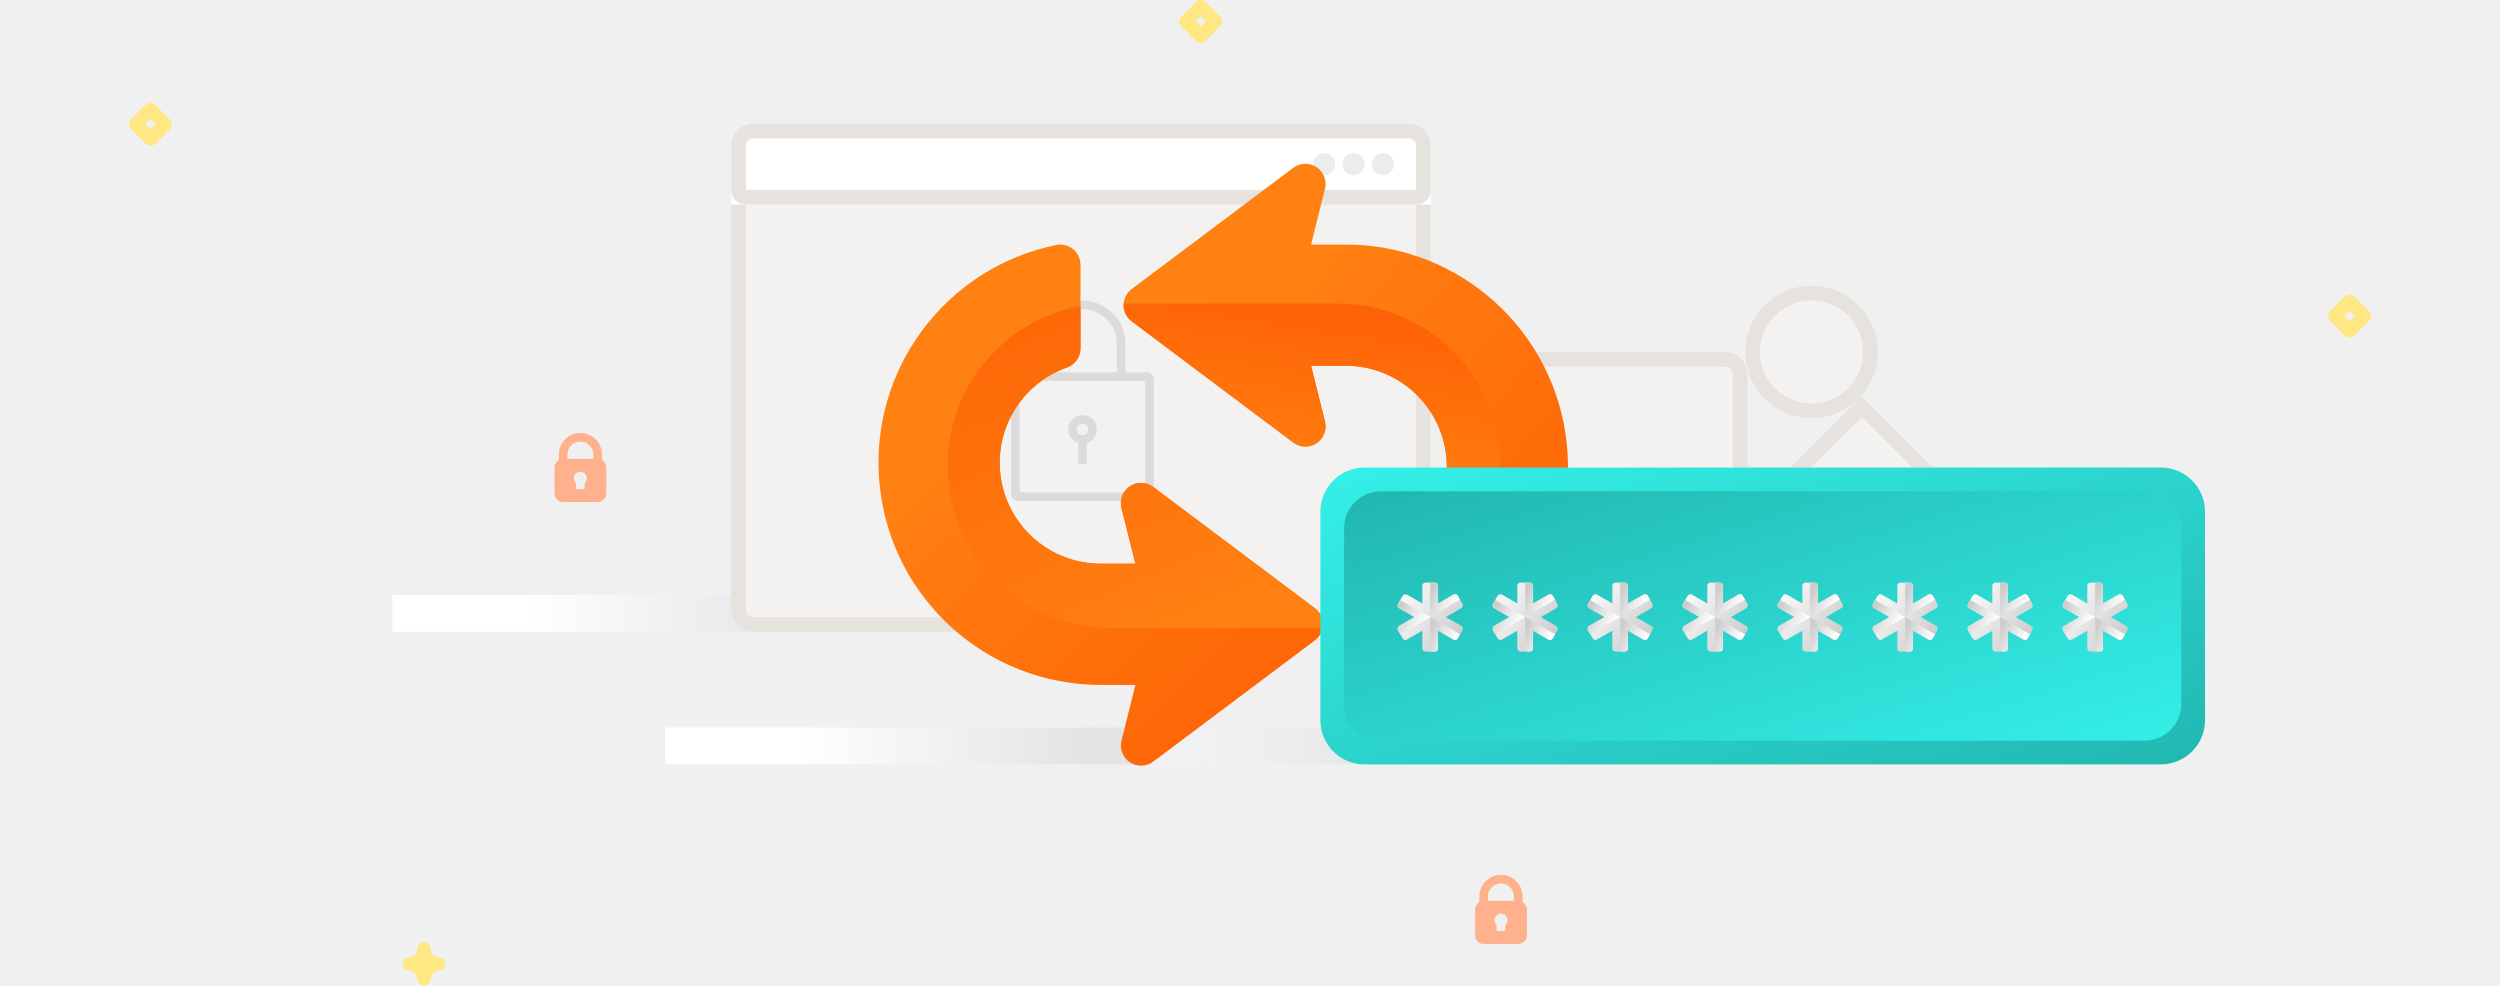
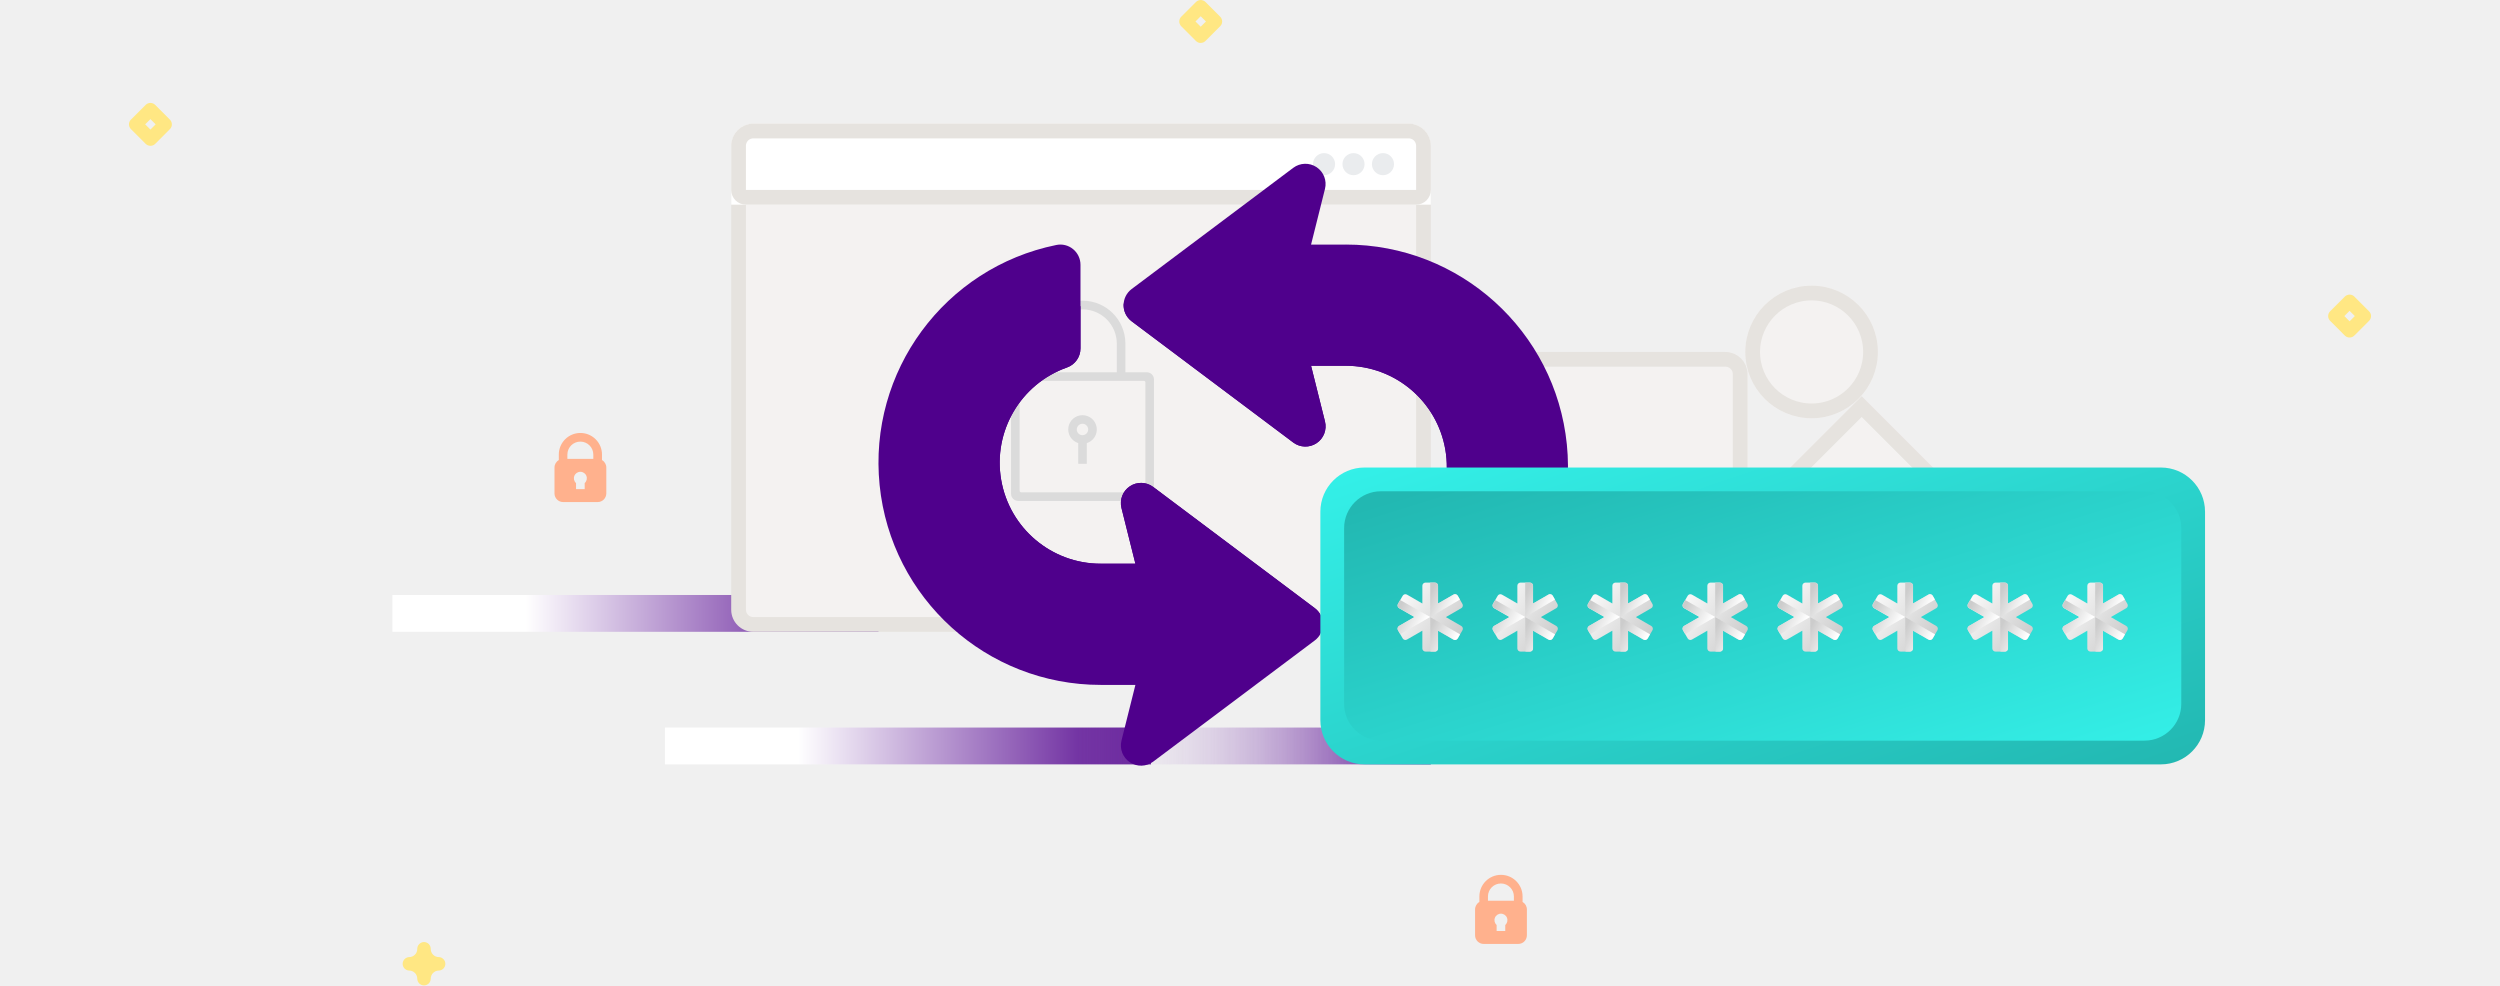
<svg xmlns="http://www.w3.org/2000/svg" xmlns:xlink="http://www.w3.org/1999/xlink" width="304.445" height="120" viewBox="0 0 304.445 133.802">
  <defs>
    <linearGradient id="linear-gradient" x1="0.274" y1="0.5" x2="1" y2="0.5" gradientUnits="objectBoundingBox">
      <stop offset="0" stop-color="#fff" />
-       <stop offset="1" stop-color="#dbdddf" />
+       <stop offset="1" stop-color="#4F008C" />
    </linearGradient>
    <linearGradient id="linear-gradient-2" x1="0.274" y1="0.5" x2="1" y2="0.5" gradientUnits="objectBoundingBox">
      <stop offset="0" stop-color="#fff" stop-opacity="0" />
-       <stop offset="1" stop-color="#dbdddf" />
+       <stop offset="1" stop-color="#4F008C" />
    </linearGradient>
    <linearGradient id="linear-gradient-4" x1="0.92" y1="1" x2="0.253" y2="0.308" gradientUnits="objectBoundingBox">
-       <stop offset="0" stop-color="#fe6206" />
-       <stop offset="1" stop-color="#ff8112" />
+       <stop offset="0" stop-color="#4F008C" />
+       <stop offset="1" stop-color="#4F008C" />
    </linearGradient>
    <linearGradient id="linear-gradient-5" x1="0.772" y1="1.032" x2="0.174" y2="0.331" gradientUnits="objectBoundingBox">
-       <stop offset="0" stop-color="#fe6306" />
-       <stop offset="1" stop-color="#ff8112" />
+       <stop offset="0" stop-color="#4F008C" />
+       <stop offset="1" stop-color="#4F008C" />
    </linearGradient>
    <linearGradient id="linear-gradient-6" x1="0.172" y1="-0.176" x2="0.753" y2="1" xlink:href="#linear-gradient-5" />
    <linearGradient id="linear-gradient-7" x1="0.598" y1="0.044" x2="0.5" y2="0.574" xlink:href="#linear-gradient-4" />
    <linearGradient id="linear-gradient-8" x2="1" y2="1" gradientUnits="objectBoundingBox">
      <stop offset="0" stop-color="#34f1e9" />
      <stop offset="1" stop-color="#22b7b1" />
    </linearGradient>
    <linearGradient id="linear-gradient-9" x1="1.015" y1="1" x2="0.029" y2="0.06" gradientUnits="objectBoundingBox">
      <stop offset="0" stop-color="#34f0e8" />
      <stop offset="1" stop-color="#22b8b2" />
    </linearGradient>
    <linearGradient id="linear-gradient-10" x1="0.931" y1="0.856" x2="-0.099" y2="0.181" gradientUnits="objectBoundingBox">
      <stop offset="0" stop-color="#ccc" />
      <stop offset="1" stop-color="#fff" />
    </linearGradient>
    <linearGradient id="linear-gradient-11" x1="0" y1="0.346" x2="0.789" y2="0.772" xlink:href="#linear-gradient-10" />
  </defs>
  <g id="change-password" transform="translate(-141.222 -98.21)">
    <path id="Path_95" d="M424.493,166.965a.914.914,0,0,1-.914-.914,1.1,1.1,0,0,0-1.1-1.1.915.915,0,0,1,0-1.829,1.1,1.1,0,0,0,1.1-1.1.915.915,0,1,1,1.829,0,1.1,1.1,0,0,0,1.1,1.1.915.915,0,0,1,0,1.829,1.1,1.1,0,0,0-1.1,1.1.914.914,0,0,1-.914.914Z" transform="translate(-243.207 65.047)" fill="#ffe783" />
    <path id="Path_96" d="M68.794,419.851a.915.915,0,0,1-.645-.267l-2-2a.914.914,0,0,1,0-1.291l2-2a.914.914,0,0,1,1.291,0l2,2a.914.914,0,0,1,0,1.291l-2,2.008A.915.915,0,0,1,68.794,419.851Zm-.711-2.917.711.711.711-.711-.711-.708Z" transform="translate(75.344 -301.841)" fill="#ffe783" />
    <g id="Rectangle_475" data-name="Rectangle 475" transform="translate(323 146)" fill="#f4f2f1" stroke="#e6e3df" stroke-width="2">
      <rect width="38" height="38" rx="3" stroke="none" />
      <rect x="1" y="1" width="36" height="36" rx="2" fill="none" />
    </g>
    <g id="Rectangle_476" data-name="Rectangle 476" transform="translate(360.236 168.264) rotate(-45)" fill="#f4f2f1" stroke="#e6e3df" stroke-width="2">
      <rect width="23" height="23" rx="1" stroke="none" />
      <rect x="1" y="1" width="21" height="21" fill="none" />
    </g>
    <g id="Ellipse_211" data-name="Ellipse 211" transform="translate(360.7 137)" fill="#f4f2f1" stroke="#e6e3df" stroke-width="2">
      <circle cx="9" cy="9" r="9" stroke="none" />
      <circle cx="9" cy="9" r="8" fill="none" />
    </g>
    <path id="Path_98" d="M141.064,46.254a.914.914,0,0,1-.645-.267l-2-2.005a.914.914,0,0,1,0-1.291l2-2a.914.914,0,0,1,1.291,0l2,2a.914.914,0,0,1,0,1.291l-2,2a.909.909,0,0,1-.645.267Zm-.711-2.917.711.711.711-.711-.711-.711Z" transform="translate(301.688 97.79)" fill="#ffe783" />
    <path id="Path_98-2" data-name="Path_98" d="M141.064,46.254a.914.914,0,0,1-.645-.267l-2-2.005a.914.914,0,0,1,0-1.291l2-2a.914.914,0,0,1,1.291,0l2,2a.914.914,0,0,1,0,1.291l-2,2a.909.909,0,0,1-.645.267Zm-.711-2.917.711.711.711-.711-.711-.711Z" transform="translate(145.688 57.79)" fill="#ffe783" />
    <path id="padlock" d="M70.9,3.681V2.932a2.932,2.932,0,1,0-5.864,0v.749a1.169,1.169,0,0,0-.586,1.01V8.209a1.174,1.174,0,0,0,1.173,1.173h4.691a1.174,1.174,0,0,0,1.173-1.173V4.691a1.169,1.169,0,0,0-.586-1.01ZM67.963,1.173a1.761,1.761,0,0,1,1.759,1.759v.586H66.2V2.932a1.761,1.761,0,0,1,1.759-1.759Zm.586,5.635v.815H67.377V6.808a.88.88,0,1,1,1.173,0Z" transform="translate(259.555 217)" fill="#ffb18d" />
    <path id="padlock-2" data-name="padlock" d="M70.9,3.681V2.932a2.932,2.932,0,1,0-5.864,0v.749a1.169,1.169,0,0,0-.586,1.01V8.209a1.174,1.174,0,0,0,1.173,1.173h4.691a1.174,1.174,0,0,0,1.173-1.173V4.691a1.169,1.169,0,0,0-.586-1.01ZM67.963,1.173a1.761,1.761,0,0,1,1.759,1.759v.586H66.2V2.932a1.761,1.761,0,0,1,1.759-1.759Zm.586,5.635v.815H67.377V6.808a.88.88,0,1,1,1.173,0Z" transform="translate(134.555 157)" fill="#ffb18d" />
    <rect id="Rectangle_446" data-name="Rectangle 446" width="66" height="5" transform="translate(214 197)" fill="url(#linear-gradient)" />
    <rect id="Rectangle_474" data-name="Rectangle 474" width="66" height="5" transform="translate(252 197)" fill="url(#linear-gradient-2)" />
    <g id="Group_1135" data-name="Group 1135" transform="translate(-57 -7)">
      <rect id="Rectangle_448" data-name="Rectangle 448" width="66" height="5" transform="translate(234 186)" fill="url(#linear-gradient)" />
      <g id="Path_2110" data-name="Path 2110" transform="translate(280 122)" fill="#f4f2f1">
        <path d="M 92 68 L 3 68 C 1.897 68 1 67.103 1 66 L 1 3 C 1 1.897 1.897 1 3 1 L 92 1 C 93.103 1 94 1.897 94 3 L 94 66 C 94 67.103 93.103 68 92 68 Z" stroke="none" />
        <path d="M 3 2 C 2.449 2 2 2.449 2 3 L 2 66 C 2 66.551 2.449 67 3 67 L 92 67 C 92.551 67 93 66.551 93 66 L 93 3 C 93 2.449 92.551 2 92 2 L 3 2 M 3 0 L 92 0 C 93.657 0 95 1.343 95 3 L 95 66 C 95 67.657 93.657 69 92 69 L 3 69 C 1.343 69 0 67.657 0 66 L 0 3 C 0 1.343 1.343 0 3 0 Z" stroke="none" fill="#e6e3df" />
      </g>
      <g id="Rectangle_376" data-name="Rectangle 376" transform="translate(280 122)" fill="#fff" stroke="#e6e3df" stroke-width="2">
        <path d="M3,0H92a3,3,0,0,1,3,3v8a0,0,0,0,1,0,0H0a0,0,0,0,1,0,0V3A3,3,0,0,1,3,0Z" stroke="none" />
        <path d="M3,1H92a2,2,0,0,1,2,2V9a1,1,0,0,1-1,1H2A1,1,0,0,1,1,9V3A2,2,0,0,1,3,1Z" fill="none" />
      </g>
      <circle id="Ellipse_110" data-name="Ellipse 110" cx="1.5" cy="1.5" r="1.5" transform="translate(367 126)" fill="#eaecee" />
      <circle id="Ellipse_111" data-name="Ellipse 111" cx="1.5" cy="1.5" r="1.5" transform="translate(363 126)" fill="#eaecee" />
      <circle id="Ellipse_112" data-name="Ellipse 112" cx="1.5" cy="1.5" r="1.5" transform="translate(359 126)" fill="#eaecee" />
      <path id="locked-outline" d="M.971,27.17A.972.972,0,0,1,0,26.2V10.675A.971.971,0,0,1,.971,9.7h2.91V5.725h0a5.822,5.822,0,0,1,11.643,0V9.7h2.912a.971.971,0,0,1,.969.971V26.2a.972.972,0,0,1-.969.971Zm.192-16.107V25.811A.2.2,0,0,0,1.357,26h16.69a.2.2,0,0,0,.194-.194V11.063a.193.193,0,0,0-.194-.194H1.357A.193.193,0,0,0,1.163,11.063ZM5.046,5.725V9.7H14.36V5.821a4.658,4.658,0,0,0-9.315-.1Zm4.075,16.4V19.317a1.94,1.94,0,1,1,1.165,0v2.807Zm-.2-4.658A.776.776,0,1,0,9.7,16.69.779.779,0,0,0,8.925,17.466Z" transform="translate(318 146.059)" fill="#dbdbdb" />
    </g>
    <g id="Group_1283" data-name="Group 1283" transform="translate(-170 -238.254)">
      <g id="Arrow_129_" transform="translate(413 358.705)">
        <g id="Group_1284" data-name="Group 1284" transform="translate(33.28)">
          <g id="Group_1283-2" data-name="Group 1283">
            <path id="Path_2265" data-name="Path 2265" d="M212.173,43.482h-4.714l1.891-7.564a2.743,2.743,0,0,0-4.307-2.858L183.1,49.517a2.741,2.741,0,0,0,0,4.387l21.942,16.457A2.743,2.743,0,0,0,209.35,67.5l-1.891-7.564h4.714a13.715,13.715,0,0,1,4.569,26.646,2.744,2.744,0,0,0-1.827,2.585v11.36a2.741,2.741,0,0,0,3.289,2.686,30.171,30.171,0,0,0-6.032-59.733Z" transform="translate(-182.003 -32.514)" fill="url(#linear-gradient-4)" />
          </g>
        </g>
        <g id="Group_1286" data-name="Group 1286" transform="translate(0 10.966)">
          <g id="Group_1285" data-name="Group 1285">
            <path id="Path_2266" data-name="Path 2266" d="M59.243,141.858,37.3,125.4a2.743,2.743,0,0,0-4.307,2.858l1.891,7.564H30.171A13.715,13.715,0,0,1,25.6,109.177a2.744,2.744,0,0,0,1.827-2.585V95.233a2.742,2.742,0,0,0-1.007-2.124,2.706,2.706,0,0,0-2.282-.562,30.171,30.171,0,0,0,6.032,59.733h4.714l-1.891,7.564A2.743,2.743,0,0,0,37.3,162.7l21.942-16.457a2.741,2.741,0,0,0,0-4.387Z" transform="translate(0 -92.488)" fill="url(#linear-gradient-5)" />
          </g>
        </g>
      </g>
      <path id="Intersection_20" data-name="Intersection 20" d="M22.009,43.661A22.01,22.01,0,0,1,18.047,0V5.742a2.744,2.744,0,0,1-1.826,2.585A13.715,13.715,0,0,0,20.79,34.972H25.5l-1.891-7.564A2.743,2.743,0,0,1,27.92,24.55L49.863,41.008a2.733,2.733,0,0,1,1.059,2.653Z" transform="translate(422.381 378.034)" fill="url(#linear-gradient-6)" />
      <path id="Intersection_21" data-name="Intersection 21" d="M32.912,37.682A2.746,2.746,0,0,1,34.739,35.1,13.715,13.715,0,0,0,30.17,8.452H25.456l1.891,7.564a2.743,2.743,0,0,1-4.306,2.858L1.1,2.417A2.728,2.728,0,0,1,.009,0H29.137a22.01,22.01,0,0,1,3.776,43.694Z" transform="translate(446.28 377.678)" fill="url(#linear-gradient-7)" />
    </g>
    <g id="Group_1282" data-name="Group 1282" transform="translate(-1238 -1753.308)">
      <rect id="Rectangle_456" data-name="Rectangle 456" width="120.123" height="40.31" rx="6" transform="translate(1541 1915)" fill="url(#linear-gradient-8)" />
      <rect id="Rectangle_457" data-name="Rectangle 457" width="113.673" height="33.86" rx="5" transform="translate(1544.225 1918.225)" fill="url(#linear-gradient-9)" />
      <g id="Group_1151" data-name="Group 1151" transform="translate(1551.479 1930.626)">
        <path id="Path_2128" data-name="Path 2128" d="M10.24,6.89,8.15,5.683l2.09-1.207a.425.425,0,0,0,.156-.582L9.758,2.788a.426.426,0,0,0-.582-.156L7.086,3.84V1.426A.425.425,0,0,0,6.66,1H5.383a.425.425,0,0,0-.426.426V3.84L2.867,2.633a.426.426,0,0,0-.582.156L1.647,3.895a.425.425,0,0,0,.156.582l2.09,1.207L1.8,6.89a.425.425,0,0,0-.156.582l.639,1.106a.426.426,0,0,0,.582.156l2.09-1.207V9.94a.425.425,0,0,0,.426.426H6.66a.425.425,0,0,0,.426-.426V7.526l2.09,1.207a.426.426,0,0,0,.582-.156L10.4,7.472a.425.425,0,0,0-.156-.582Z" transform="translate(-1.587 -1)" fill="url(#linear-gradient-10)" />
        <path id="Subtraction_24" data-name="Subtraction 24" d="M0,4.682V0H.639a.426.426,0,0,1,.426.426V2.839l2.09-1.207a.422.422,0,0,1,.212-.058.43.43,0,0,1,.37.213l.3.516L0,4.681Z" transform="translate(4.435 0)" fill="url(#linear-gradient-11)" />
        <path id="Subtraction_26" data-name="Subtraction 26" d="M.637,4.682H.043L0,0l4.053,2.34-.319.552a.425.425,0,0,1-.581.156L1.063,1.842V4.256a.417.417,0,0,1-.058.212A.427.427,0,0,1,.637,4.682Z" transform="translate(4.436 4.69)" fill="url(#linear-gradient-11)" />
        <path id="Subtraction_28" data-name="Subtraction 28" d="M.375,4.644h0L.057,4.092a.426.426,0,0,1,.156-.581L2.3,2.3.213,1.1A.426.426,0,0,1,.057.941a.43.43,0,0,1,0-.427L.354,0,4.428,2.3.376,4.643Z" transform="translate(0 2.365)" fill="url(#linear-gradient-11)" />
      </g>
      <g id="Group_1154" data-name="Group 1154" transform="translate(1590.176 1930.626)">
        <path id="Path_2128-2" data-name="Path 2128" d="M10.24,6.89,8.15,5.683l2.09-1.207a.425.425,0,0,0,.156-.582L9.758,2.788a.426.426,0,0,0-.582-.156L7.086,3.84V1.426A.425.425,0,0,0,6.66,1H5.383a.425.425,0,0,0-.426.426V3.84L2.867,2.633a.426.426,0,0,0-.582.156L1.647,3.895a.425.425,0,0,0,.156.582l2.09,1.207L1.8,6.89a.425.425,0,0,0-.156.582l.639,1.106a.426.426,0,0,0,.582.156l2.09-1.207V9.94a.425.425,0,0,0,.426.426H6.66a.425.425,0,0,0,.426-.426V7.526l2.09,1.207a.426.426,0,0,0,.582-.156L10.4,7.472a.425.425,0,0,0-.156-.582Z" transform="translate(-1.587 -1)" fill="url(#linear-gradient-10)" />
        <path id="Subtraction_24-2" data-name="Subtraction 24" d="M0,4.682V0H.639a.426.426,0,0,1,.426.426V2.839l2.09-1.207a.422.422,0,0,1,.212-.058.43.43,0,0,1,.37.213l.3.516L0,4.681Z" transform="translate(4.435 0)" fill="url(#linear-gradient-11)" />
        <path id="Subtraction_26-2" data-name="Subtraction 26" d="M.637,4.682H.043L0,0l4.053,2.34-.319.552a.425.425,0,0,1-.581.156L1.063,1.842V4.256a.417.417,0,0,1-.058.212A.427.427,0,0,1,.637,4.682Z" transform="translate(4.436 4.69)" fill="url(#linear-gradient-11)" />
        <path id="Subtraction_28-2" data-name="Subtraction 28" d="M.375,4.644h0L.057,4.092a.426.426,0,0,1,.156-.581L2.3,2.3.213,1.1A.426.426,0,0,1,.057.941a.43.43,0,0,1,0-.427L.354,0,4.428,2.3.376,4.643Z" transform="translate(0 2.365)" fill="url(#linear-gradient-11)" />
      </g>
      <g id="Group_1152" data-name="Group 1152" transform="translate(1564.378 1930.626)">
        <path id="Path_2128-3" data-name="Path 2128" d="M10.24,6.89,8.15,5.683l2.09-1.207a.425.425,0,0,0,.156-.582L9.758,2.788a.426.426,0,0,0-.582-.156L7.086,3.84V1.426A.425.425,0,0,0,6.66,1H5.383a.425.425,0,0,0-.426.426V3.84L2.867,2.633a.426.426,0,0,0-.582.156L1.647,3.895a.425.425,0,0,0,.156.582l2.09,1.207L1.8,6.89a.425.425,0,0,0-.156.582l.639,1.106a.426.426,0,0,0,.582.156l2.09-1.207V9.94a.425.425,0,0,0,.426.426H6.66a.425.425,0,0,0,.426-.426V7.526l2.09,1.207a.426.426,0,0,0,.582-.156L10.4,7.472a.425.425,0,0,0-.156-.582Z" transform="translate(-1.587 -1)" fill="url(#linear-gradient-10)" />
        <path id="Subtraction_24-3" data-name="Subtraction 24" d="M0,4.682V0H.639a.426.426,0,0,1,.426.426V2.839l2.09-1.207a.422.422,0,0,1,.212-.058.43.43,0,0,1,.37.213l.3.516L0,4.681Z" transform="translate(4.435 0)" fill="url(#linear-gradient-11)" />
        <path id="Subtraction_26-3" data-name="Subtraction 26" d="M.637,4.682H.043L0,0l4.053,2.34-.319.552a.425.425,0,0,1-.581.156L1.063,1.842V4.256a.417.417,0,0,1-.058.212A.427.427,0,0,1,.637,4.682Z" transform="translate(4.436 4.69)" fill="url(#linear-gradient-11)" />
        <path id="Subtraction_28-3" data-name="Subtraction 28" d="M.375,4.644h0L.057,4.092a.426.426,0,0,1,.156-.581L2.3,2.3.213,1.1A.426.426,0,0,1,.057.941a.43.43,0,0,1,0-.427L.354,0,4.428,2.3.376,4.643Z" transform="translate(0 2.365)" fill="url(#linear-gradient-11)" />
      </g>
      <g id="Group_1155" data-name="Group 1155" transform="translate(1603.075 1930.626)">
        <path id="Path_2128-4" data-name="Path 2128" d="M10.24,6.89,8.15,5.683l2.09-1.207a.425.425,0,0,0,.156-.582L9.758,2.788a.426.426,0,0,0-.582-.156L7.086,3.84V1.426A.425.425,0,0,0,6.66,1H5.383a.425.425,0,0,0-.426.426V3.84L2.867,2.633a.426.426,0,0,0-.582.156L1.647,3.895a.425.425,0,0,0,.156.582l2.09,1.207L1.8,6.89a.425.425,0,0,0-.156.582l.639,1.106a.426.426,0,0,0,.582.156l2.09-1.207V9.94a.425.425,0,0,0,.426.426H6.66a.425.425,0,0,0,.426-.426V7.526l2.09,1.207a.426.426,0,0,0,.582-.156L10.4,7.472a.425.425,0,0,0-.156-.582Z" transform="translate(-1.587 -1)" fill="url(#linear-gradient-10)" />
        <path id="Subtraction_24-4" data-name="Subtraction 24" d="M0,4.682V0H.639a.426.426,0,0,1,.426.426V2.839l2.09-1.207a.422.422,0,0,1,.212-.058.43.43,0,0,1,.37.213l.3.516L0,4.681Z" transform="translate(4.435 0)" fill="url(#linear-gradient-11)" />
        <path id="Subtraction_26-4" data-name="Subtraction 26" d="M.637,4.682H.043L0,0l4.053,2.34-.319.552a.425.425,0,0,1-.581.156L1.063,1.842V4.256a.417.417,0,0,1-.058.212A.427.427,0,0,1,.637,4.682Z" transform="translate(4.436 4.69)" fill="url(#linear-gradient-11)" />
        <path id="Subtraction_28-4" data-name="Subtraction 28" d="M.375,4.644h0L.057,4.092a.426.426,0,0,1,.156-.581L2.3,2.3.213,1.1A.426.426,0,0,1,.057.941a.43.43,0,0,1,0-.427L.354,0,4.428,2.3.376,4.643Z" transform="translate(0 2.365)" fill="url(#linear-gradient-11)" />
      </g>
      <g id="Group_1157" data-name="Group 1157" transform="translate(1628.873 1930.626)">
        <path id="Path_2128-5" data-name="Path 2128" d="M10.24,6.89,8.15,5.683l2.09-1.207a.425.425,0,0,0,.156-.582L9.758,2.788a.426.426,0,0,0-.582-.156L7.086,3.84V1.426A.425.425,0,0,0,6.66,1H5.383a.425.425,0,0,0-.426.426V3.84L2.867,2.633a.426.426,0,0,0-.582.156L1.647,3.895a.425.425,0,0,0,.156.582l2.09,1.207L1.8,6.89a.425.425,0,0,0-.156.582l.639,1.106a.426.426,0,0,0,.582.156l2.09-1.207V9.94a.425.425,0,0,0,.426.426H6.66a.425.425,0,0,0,.426-.426V7.526l2.09,1.207a.426.426,0,0,0,.582-.156L10.4,7.472a.425.425,0,0,0-.156-.582Z" transform="translate(-1.587 -1)" fill="url(#linear-gradient-10)" />
        <path id="Subtraction_24-5" data-name="Subtraction 24" d="M0,4.682V0H.639a.426.426,0,0,1,.426.426V2.839l2.09-1.207a.422.422,0,0,1,.212-.058.43.43,0,0,1,.37.213l.3.516L0,4.681Z" transform="translate(4.435 0)" fill="url(#linear-gradient-11)" />
        <path id="Subtraction_26-5" data-name="Subtraction 26" d="M.637,4.682H.043L0,0l4.053,2.34-.319.552a.425.425,0,0,1-.581.156L1.063,1.842V4.256a.417.417,0,0,1-.058.212A.427.427,0,0,1,.637,4.682Z" transform="translate(4.436 4.69)" fill="url(#linear-gradient-11)" />
        <path id="Subtraction_28-5" data-name="Subtraction 28" d="M.375,4.644h0L.057,4.092a.426.426,0,0,1,.156-.581L2.3,2.3.213,1.1A.426.426,0,0,1,.057.941a.43.43,0,0,1,0-.427L.354,0,4.428,2.3.376,4.643Z" transform="translate(0 2.365)" fill="url(#linear-gradient-11)" />
      </g>
      <g id="Group_1153" data-name="Group 1153" transform="translate(1577.277 1930.626)">
        <path id="Path_2128-6" data-name="Path 2128" d="M10.24,6.89,8.15,5.683l2.09-1.207a.425.425,0,0,0,.156-.582L9.758,2.788a.426.426,0,0,0-.582-.156L7.086,3.84V1.426A.425.425,0,0,0,6.66,1H5.383a.425.425,0,0,0-.426.426V3.84L2.867,2.633a.426.426,0,0,0-.582.156L1.647,3.895a.425.425,0,0,0,.156.582l2.09,1.207L1.8,6.89a.425.425,0,0,0-.156.582l.639,1.106a.426.426,0,0,0,.582.156l2.09-1.207V9.94a.425.425,0,0,0,.426.426H6.66a.425.425,0,0,0,.426-.426V7.526l2.09,1.207a.426.426,0,0,0,.582-.156L10.4,7.472a.425.425,0,0,0-.156-.582Z" transform="translate(-1.587 -1)" fill="url(#linear-gradient-10)" />
        <path id="Subtraction_24-6" data-name="Subtraction 24" d="M0,4.682V0H.639a.426.426,0,0,1,.426.426V2.839l2.09-1.207a.422.422,0,0,1,.212-.058.43.43,0,0,1,.37.213l.3.516L0,4.681Z" transform="translate(4.435 0)" fill="url(#linear-gradient-11)" />
        <path id="Subtraction_26-6" data-name="Subtraction 26" d="M.637,4.682H.043L0,0l4.053,2.34-.319.552a.425.425,0,0,1-.581.156L1.063,1.842V4.256a.417.417,0,0,1-.058.212A.427.427,0,0,1,.637,4.682Z" transform="translate(4.436 4.69)" fill="url(#linear-gradient-11)" />
        <path id="Subtraction_28-6" data-name="Subtraction 28" d="M.375,4.644h0L.057,4.092a.426.426,0,0,1,.156-.581L2.3,2.3.213,1.1A.426.426,0,0,1,.057.941a.43.43,0,0,1,0-.427L.354,0,4.428,2.3.376,4.643Z" transform="translate(0 2.365)" fill="url(#linear-gradient-11)" />
      </g>
      <g id="Group_1156" data-name="Group 1156" transform="translate(1615.974 1930.626)">
        <path id="Path_2128-7" data-name="Path 2128" d="M10.24,6.89,8.15,5.683l2.09-1.207a.425.425,0,0,0,.156-.582L9.758,2.788a.426.426,0,0,0-.582-.156L7.086,3.84V1.426A.425.425,0,0,0,6.66,1H5.383a.425.425,0,0,0-.426.426V3.84L2.867,2.633a.426.426,0,0,0-.582.156L1.647,3.895a.425.425,0,0,0,.156.582l2.09,1.207L1.8,6.89a.425.425,0,0,0-.156.582l.639,1.106a.426.426,0,0,0,.582.156l2.09-1.207V9.94a.425.425,0,0,0,.426.426H6.66a.425.425,0,0,0,.426-.426V7.526l2.09,1.207a.426.426,0,0,0,.582-.156L10.4,7.472a.425.425,0,0,0-.156-.582Z" transform="translate(-1.587 -1)" fill="url(#linear-gradient-10)" />
        <path id="Subtraction_24-7" data-name="Subtraction 24" d="M0,4.682V0H.639a.426.426,0,0,1,.426.426V2.839l2.09-1.207a.422.422,0,0,1,.212-.058.43.43,0,0,1,.37.213l.3.516L0,4.681Z" transform="translate(4.435 0)" fill="url(#linear-gradient-11)" />
        <path id="Subtraction_26-7" data-name="Subtraction 26" d="M.637,4.682H.043L0,0l4.053,2.34-.319.552a.425.425,0,0,1-.581.156L1.063,1.842V4.256a.417.417,0,0,1-.058.212A.427.427,0,0,1,.637,4.682Z" transform="translate(4.436 4.69)" fill="url(#linear-gradient-11)" />
        <path id="Subtraction_28-7" data-name="Subtraction 28" d="M.375,4.644h0L.057,4.092a.426.426,0,0,1,.156-.581L2.3,2.3.213,1.1A.426.426,0,0,1,.057.941a.43.43,0,0,1,0-.427L.354,0,4.428,2.3.376,4.643Z" transform="translate(0 2.365)" fill="url(#linear-gradient-11)" />
      </g>
      <g id="Group_1158" data-name="Group 1158" transform="translate(1641.772 1930.626)">
        <path id="Path_2128-8" data-name="Path 2128" d="M10.24,6.89,8.15,5.683l2.09-1.207a.425.425,0,0,0,.156-.582L9.758,2.788a.426.426,0,0,0-.582-.156L7.086,3.84V1.426A.425.425,0,0,0,6.66,1H5.383a.425.425,0,0,0-.426.426V3.84L2.867,2.633a.426.426,0,0,0-.582.156L1.647,3.895a.425.425,0,0,0,.156.582l2.09,1.207L1.8,6.89a.425.425,0,0,0-.156.582l.639,1.106a.426.426,0,0,0,.582.156l2.09-1.207V9.94a.425.425,0,0,0,.426.426H6.66a.425.425,0,0,0,.426-.426V7.526l2.09,1.207a.426.426,0,0,0,.582-.156L10.4,7.472a.425.425,0,0,0-.156-.582Z" transform="translate(-1.587 -1)" fill="url(#linear-gradient-10)" />
        <path id="Subtraction_24-8" data-name="Subtraction 24" d="M0,4.682V0H.639a.426.426,0,0,1,.426.426V2.839l2.09-1.207a.422.422,0,0,1,.212-.058.43.43,0,0,1,.37.213l.3.516L0,4.681Z" transform="translate(4.435 0)" fill="url(#linear-gradient-11)" />
        <path id="Subtraction_26-8" data-name="Subtraction 26" d="M.637,4.682H.043L0,0l4.053,2.34-.319.552a.425.425,0,0,1-.581.156L1.063,1.842V4.256a.417.417,0,0,1-.058.212A.427.427,0,0,1,.637,4.682Z" transform="translate(4.436 4.69)" fill="url(#linear-gradient-11)" />
        <path id="Subtraction_28-8" data-name="Subtraction 28" d="M.375,4.644h0L.057,4.092a.426.426,0,0,1,.156-.581L2.3,2.3.213,1.1A.426.426,0,0,1,.057.941a.43.43,0,0,1,0-.427L.354,0,4.428,2.3.376,4.643Z" transform="translate(0 2.365)" fill="url(#linear-gradient-11)" />
      </g>
    </g>
  </g>
</svg>
